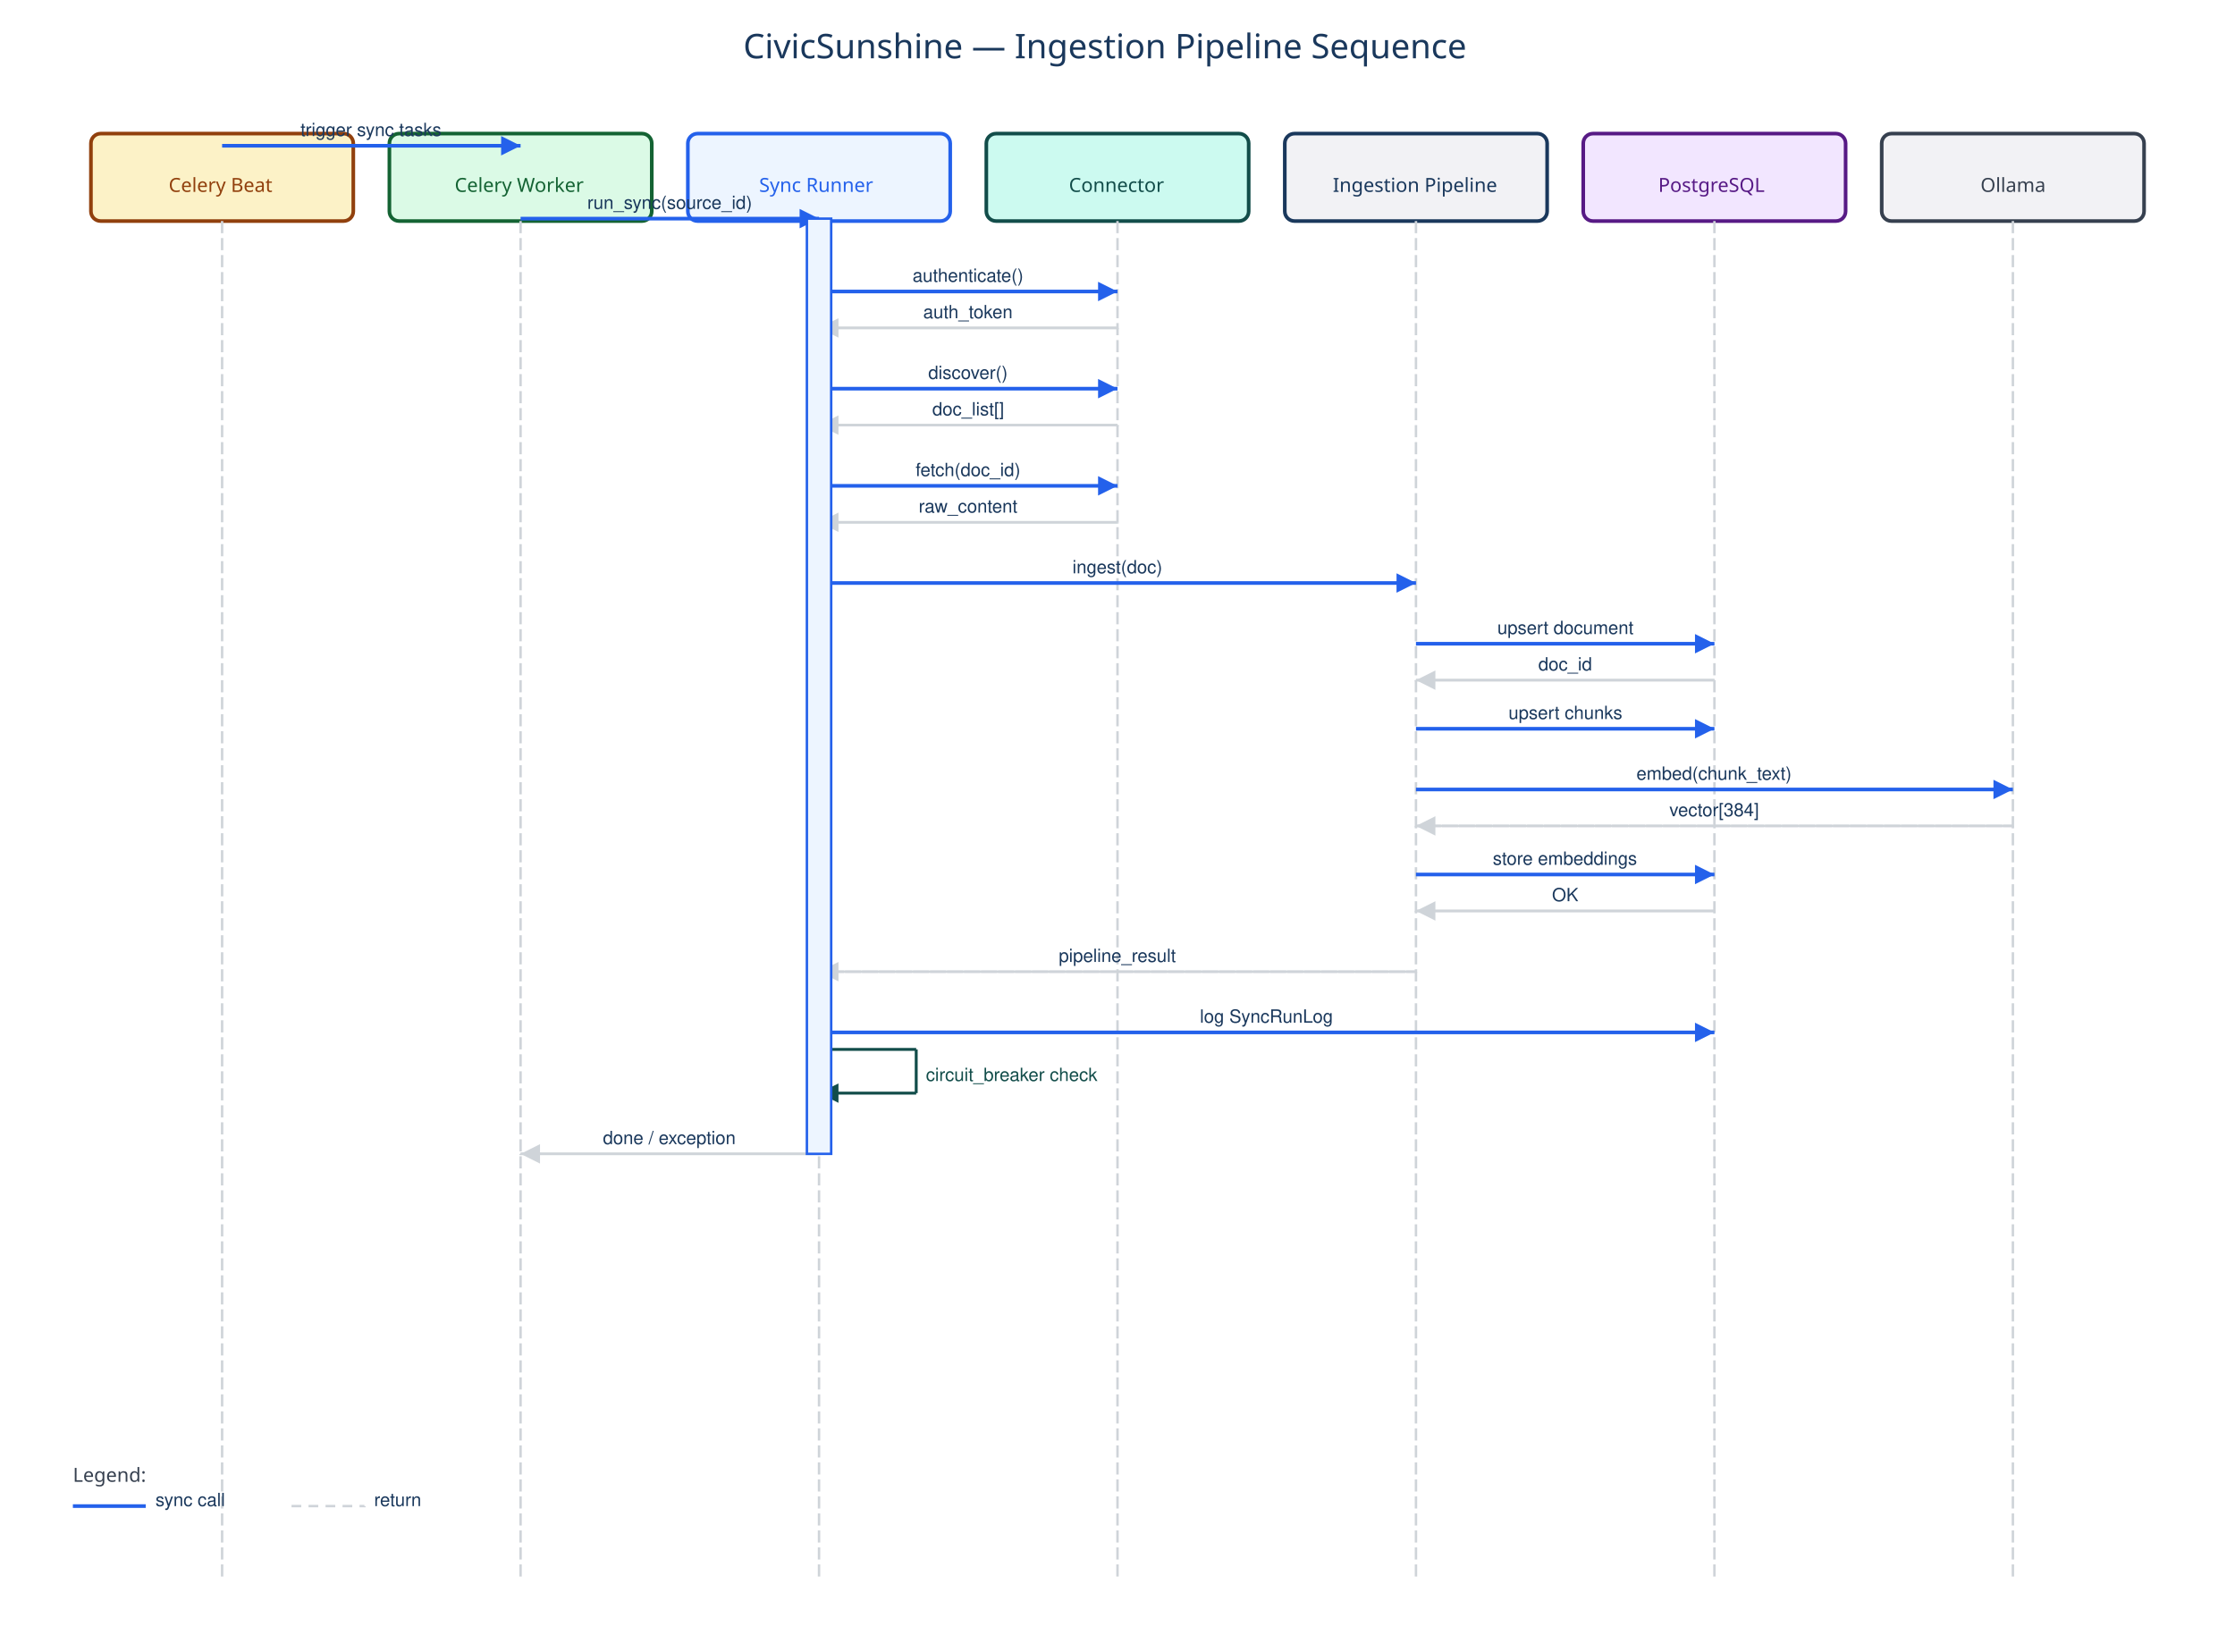
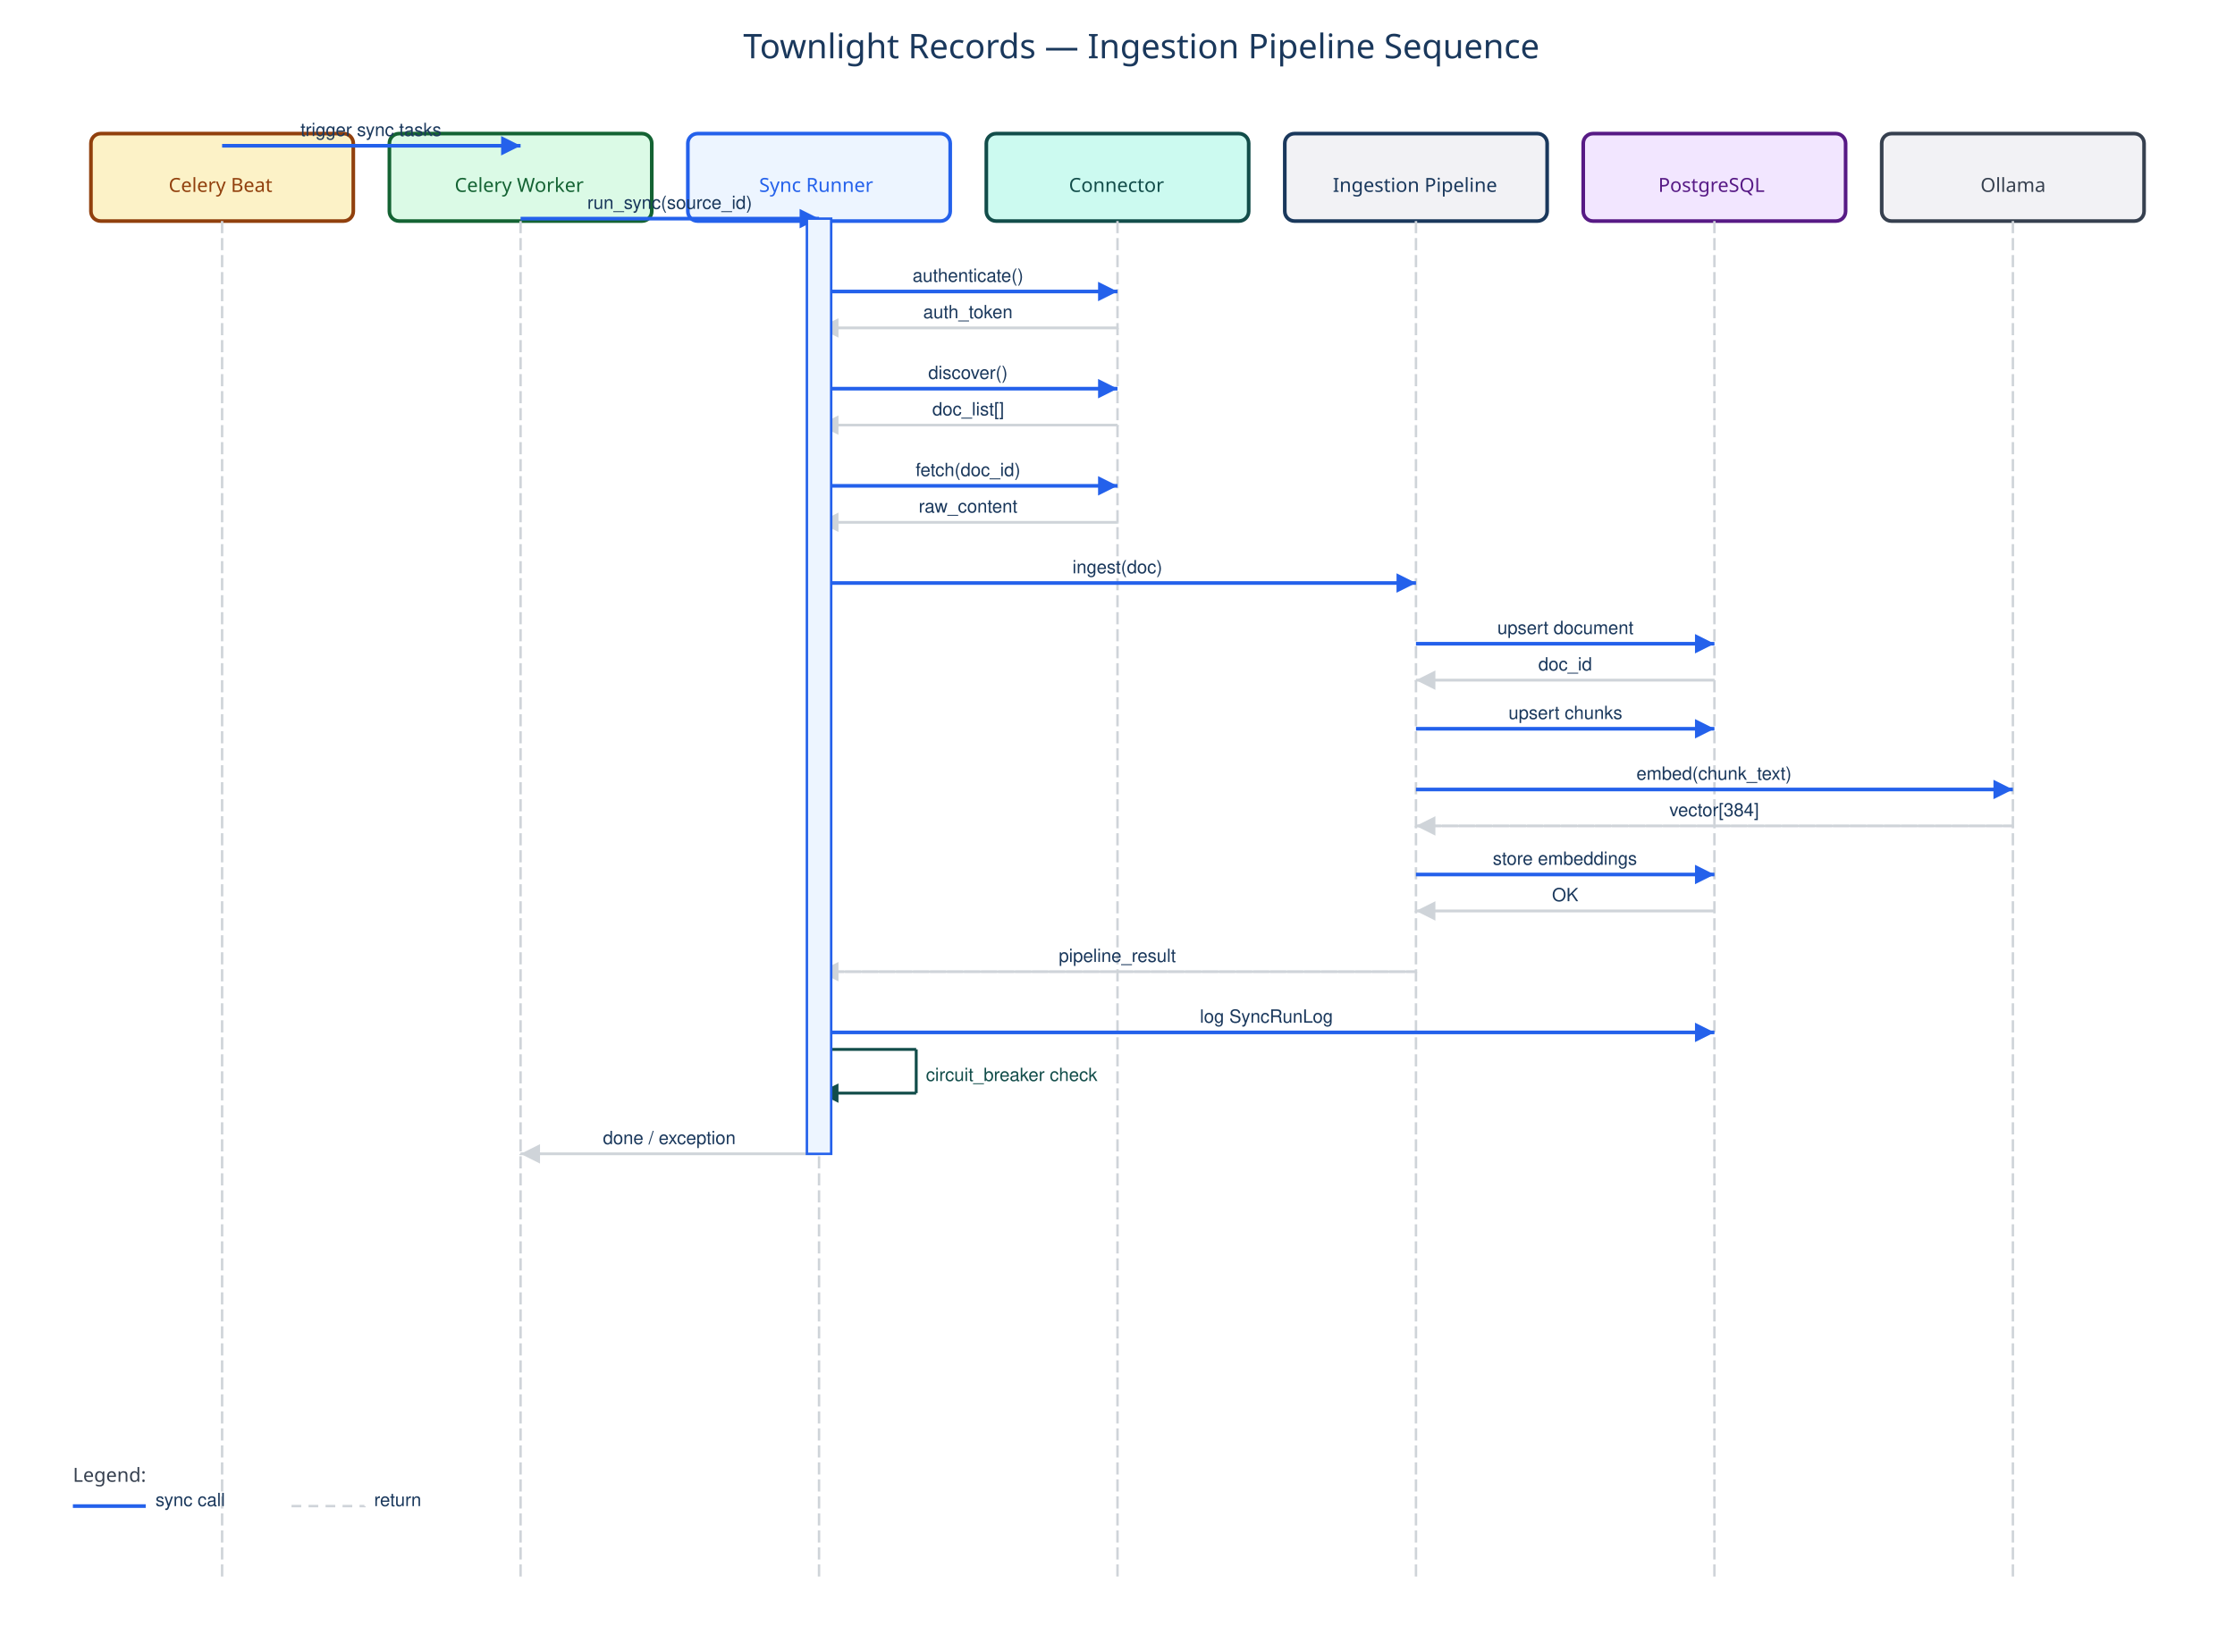
<svg xmlns="http://www.w3.org/2000/svg" width="920" height="680" preserveAspectRatio="xMinYMin meet" viewBox="0 0 920 680" version="1.0" fill-rule="evenodd">
  <clipPath id="clip">
    <rect x="0" y="0" width="920" height="680" />
  </clipPath>
  <g id="group" transform="scale(1,-1) translate(0,-680)" style="clip-path: url(#clip)">
    <g transform="">
      <rect x="0" y="0" width="920" height="680" style="stroke: none; stroke-linecap: butt; stroke-width: 1; fill: rgb(100%,100%,100%); fill-rule: evenodd;" />
-       <text x="305.951" y="656" style="font-family: Helvetica-Bold; font-size: 14px;fill: rgb(10%,22%,36%); stroke:none;" transform="translate(0,1312) scale(1,-1)">CivicSunshine — Ingestion Pipeline Sequence</text>
+       <text x="305.951" y="656" style="font-family: Helvetica-Bold; font-size: 14px;fill: rgb(10%,22%,36%); stroke:none;" transform="translate(0,1312) scale(1,-1)">Townlight Records — Ingestion Pipeline Sequence</text>
      <rect x="37.429" y="589" width="108" height="36" rx="4" ry="4" style="stroke: rgb(57%,25%,5%); stroke-linecap: butt; stroke-width: 1.5; fill: rgb(99%,95%,78%); fill-rule: evenodd;" />
      <text x="69.421" y="601" style="font-family: Helvetica-Bold; font-size: 8px;fill: rgb(57%,25%,5%); stroke:none;" transform="translate(0,1202) scale(1,-1)">Celery Beat</text>
      <rect x="160.286" y="589" width="108.0" height="36" rx="4" ry="4" style="stroke: rgb(8%,39%,20%); stroke-linecap: butt; stroke-width: 1.5; fill: rgb(86%,98%,90%); fill-rule: evenodd;" />
      <text x="187.166" y="601" style="font-family: Helvetica-Bold; font-size: 8px;fill: rgb(8%,39%,20%); stroke:none;" transform="translate(0,1202) scale(1,-1)">Celery Worker</text>
      <rect x="283.143" y="589" width="108.0" height="36" rx="4" ry="4" style="stroke: rgb(14%,38%,92%); stroke-linecap: butt; stroke-width: 1.5; fill: rgb(93%,96%,100%); fill-rule: evenodd;" />
      <text x="312.471" y="601" style="font-family: Helvetica-Bold; font-size: 8px;fill: rgb(14%,38%,92%); stroke:none;" transform="translate(0,1202) scale(1,-1)">Sync Runner</text>
      <rect x="406.0" y="589" width="108.0" height="36" rx="4" ry="4" style="stroke: rgb(7%,30%,29%); stroke-linecap: butt; stroke-width: 1.5; fill: rgb(80%,98%,94%); fill-rule: evenodd;" />
      <text x="440.0" y="601" style="font-family: Helvetica-Bold; font-size: 8px;fill: rgb(7%,30%,29%); stroke:none;" transform="translate(0,1202) scale(1,-1)">Connector</text>
      <rect x="528.857" y="589" width="108.0" height="36" rx="4" ry="4" style="stroke: rgb(10%,22%,36%); stroke-linecap: butt; stroke-width: 1.5; fill: rgb(95%,95%,96%); fill-rule: evenodd;" />
      <text x="548.625" y="601" style="font-family: Helvetica-Bold; font-size: 8px;fill: rgb(10%,22%,36%); stroke:none;" transform="translate(0,1202) scale(1,-1)">Ingestion Pipeline</text>
      <rect x="651.714" y="589" width="108.0" height="36" rx="4" ry="4" style="stroke: rgb(34%,10%,52%); stroke-linecap: butt; stroke-width: 1.5; fill: rgb(95%,90%,100%); fill-rule: evenodd;" />
      <text x="682.598" y="601" style="font-family: Helvetica-Bold; font-size: 8px;fill: rgb(34%,10%,52%); stroke:none;" transform="translate(0,1202) scale(1,-1)">PostgreSQL</text>
      <rect x="774.571" y="589" width="108.0" height="36" rx="4" ry="4" style="stroke: rgb(21%,25%,31%); stroke-linecap: butt; stroke-width: 1.5; fill: rgb(95%,95%,96%); fill-rule: evenodd;" />
      <text x="815.231" y="601" style="font-family: Helvetica-Bold; font-size: 8px;fill: rgb(21%,25%,31%); stroke:none;" transform="translate(0,1202) scale(1,-1)">Ollama</text>
      <path d="M 91.429,589 L 91.429,30 Z" style="stroke: rgb(81%,83%,85%); stroke-linecap: butt; stroke-width: 1; stroke-dasharray: 4, 3;" />
      <path d="M 214.286,589 L 214.286,30 Z" style="stroke: rgb(81%,83%,85%); stroke-linecap: butt; stroke-width: 1; stroke-dasharray: 4, 3;" />
      <path d="M 337.143,589 L 337.143,30 Z" style="stroke: rgb(81%,83%,85%); stroke-linecap: butt; stroke-width: 1; stroke-dasharray: 4, 3;" />
      <path d="M 460,589 L 460,30 Z" style="stroke: rgb(81%,83%,85%); stroke-linecap: butt; stroke-width: 1; stroke-dasharray: 4, 3;" />
      <path d="M 582.857,589 L 582.857,30 Z" style="stroke: rgb(81%,83%,85%); stroke-linecap: butt; stroke-width: 1; stroke-dasharray: 4, 3;" />
      <path d="M 705.714,589 L 705.714,30 Z" style="stroke: rgb(81%,83%,85%); stroke-linecap: butt; stroke-width: 1; stroke-dasharray: 4, 3;" />
      <path d="M 828.571,589 L 828.571,30 Z" style="stroke: rgb(81%,83%,85%); stroke-linecap: butt; stroke-width: 1; stroke-dasharray: 4, 3;" />
      <g transform="">
        <path d="M 91.429,620 L 214.286,620 Z" style="stroke: rgb(14%,38%,92%); stroke-linecap: butt; stroke-width: 1.5;" />
        <polygon points="214.286 620, 206.286 624, 206.286 616" style="stroke: rgb(14%,38%,92%); stroke-linecap: butt; stroke-width: 0; fill: rgb(14%,38%,92%); fill-rule: evenodd;" />
      </g>
      <text x="123.682" y="624" style="font-family: Helvetica; font-size: 7.5px;fill: rgb(10%,22%,36%); stroke:none;" transform="translate(0,1248) scale(1,-1)">trigger sync tasks</text>
      <g transform="">
        <path d="M 214.286,590 L 337.143,590 Z" style="stroke: rgb(14%,38%,92%); stroke-linecap: butt; stroke-width: 1.5;" />
        <polygon points="337.143 590, 329.143 594, 329.143 586" style="stroke: rgb(14%,38%,92%); stroke-linecap: butt; stroke-width: 0; fill: rgb(14%,38%,92%); fill-rule: evenodd;" />
      </g>
      <text x="241.747" y="594" style="font-family: Helvetica; font-size: 7.5px;fill: rgb(10%,22%,36%); stroke:none;" transform="translate(0,1188) scale(1,-1)">run_sync(source_id)</text>
      <g transform="">
        <path d="M 337.143,560 L 460,560 Z" style="stroke: rgb(14%,38%,92%); stroke-linecap: butt; stroke-width: 1.5;" />
        <polygon points="460 560, 452 564, 452 556" style="stroke: rgb(14%,38%,92%); stroke-linecap: butt; stroke-width: 0; fill: rgb(14%,38%,92%); fill-rule: evenodd;" />
      </g>
      <text x="375.644" y="564" style="font-family: Helvetica; font-size: 7.5px;fill: rgb(10%,22%,36%); stroke:none;" transform="translate(0,1128) scale(1,-1)">authenticate()</text>
      <path d="M 460,545 L 337.143,545 Z" style="stroke: rgb(81%,83%,85%); stroke-linecap: butt; stroke-width: 1; stroke-dasharray: 4, 3;" />
      <g transform="">
        <path d="M 460,545 L 337.143,545 Z" style="stroke: rgb(81%,83%,85%); stroke-linecap: butt; stroke-width: 1;" />
        <polygon points="337.143 545, 345.143 541, 345.143 549" style="stroke: rgb(81%,83%,85%); stroke-linecap: butt; stroke-width: 0; fill: rgb(81%,83%,85%); fill-rule: evenodd;" />
      </g>
      <text x="380.016" y="549" style="font-family: Helvetica; font-size: 7.5px;fill: rgb(10%,22%,36%); stroke:none;" transform="translate(0,1098) scale(1,-1)">auth_token</text>
      <g transform="">
        <path d="M 337.143,520 L 460,520 Z" style="stroke: rgb(14%,38%,92%); stroke-linecap: butt; stroke-width: 1.5;" />
        <polygon points="460 520, 452 524, 452 516" style="stroke: rgb(14%,38%,92%); stroke-linecap: butt; stroke-width: 0; fill: rgb(14%,38%,92%); fill-rule: evenodd;" />
      </g>
      <text x="382.113" y="524" style="font-family: Helvetica; font-size: 7.5px;fill: rgb(10%,22%,36%); stroke:none;" transform="translate(0,1048) scale(1,-1)">discover()</text>
      <path d="M 460,505 L 337.143,505 Z" style="stroke: rgb(81%,83%,85%); stroke-linecap: butt; stroke-width: 1; stroke-dasharray: 4, 3;" />
      <g transform="">
        <path d="M 460,505 L 337.143,505 Z" style="stroke: rgb(81%,83%,85%); stroke-linecap: butt; stroke-width: 1;" />
        <polygon points="337.143 505, 345.143 501, 345.143 509" style="stroke: rgb(81%,83%,85%); stroke-linecap: butt; stroke-width: 0; fill: rgb(81%,83%,85%); fill-rule: evenodd;" />
      </g>
      <text x="383.774" y="509" style="font-family: Helvetica; font-size: 7.5px;fill: rgb(10%,22%,36%); stroke:none;" transform="translate(0,1018) scale(1,-1)">doc_list[]</text>
      <g transform="">
        <path d="M 337.143,480 L 460,480 Z" style="stroke: rgb(14%,38%,92%); stroke-linecap: butt; stroke-width: 1.5;" />
        <polygon points="460 480, 452 484, 452 476" style="stroke: rgb(14%,38%,92%); stroke-linecap: butt; stroke-width: 0; fill: rgb(14%,38%,92%); fill-rule: evenodd;" />
      </g>
      <text x="376.896" y="484" style="font-family: Helvetica; font-size: 7.5px;fill: rgb(10%,22%,36%); stroke:none;" transform="translate(0,968) scale(1,-1)">fetch(doc_id)</text>
      <path d="M 460,465 L 337.143,465 Z" style="stroke: rgb(81%,83%,85%); stroke-linecap: butt; stroke-width: 1; stroke-dasharray: 4, 3;" />
      <g transform="">
        <path d="M 460,465 L 337.143,465 Z" style="stroke: rgb(81%,83%,85%); stroke-linecap: butt; stroke-width: 1;" />
        <polygon points="337.143 465, 345.143 461, 345.143 469" style="stroke: rgb(81%,83%,85%); stroke-linecap: butt; stroke-width: 0; fill: rgb(81%,83%,85%); fill-rule: evenodd;" />
      </g>
      <text x="378.145" y="469" style="font-family: Helvetica; font-size: 7.5px;fill: rgb(10%,22%,36%); stroke:none;" transform="translate(0,938) scale(1,-1)">raw_content</text>
      <g transform="">
        <path d="M 337.143,440 L 582.857,440 Z" style="stroke: rgb(14%,38%,92%); stroke-linecap: butt; stroke-width: 1.5;" />
        <polygon points="582.857 440, 574.857 444, 574.857 436" style="stroke: rgb(14%,38%,92%); stroke-linecap: butt; stroke-width: 0; fill: rgb(14%,38%,92%); fill-rule: evenodd;" />
      </g>
      <text x="441.452" y="444" style="font-family: Helvetica; font-size: 7.5px;fill: rgb(10%,22%,36%); stroke:none;" transform="translate(0,888) scale(1,-1)">ingest(doc)</text>
      <g transform="">
        <path d="M 582.857,415 L 705.714,415 Z" style="stroke: rgb(14%,38%,92%); stroke-linecap: butt; stroke-width: 1.5;" />
        <polygon points="705.714 415, 697.714 419, 697.714 411" style="stroke: rgb(14%,38%,92%); stroke-linecap: butt; stroke-width: 0; fill: rgb(14%,38%,92%); fill-rule: evenodd;" />
      </g>
      <text x="616.356" y="419" style="font-family: Helvetica; font-size: 7.5px;fill: rgb(10%,22%,36%); stroke:none;" transform="translate(0,838) scale(1,-1)">upsert document</text>
      <path d="M 705.714,400 L 582.857,400 Z" style="stroke: rgb(81%,83%,85%); stroke-linecap: butt; stroke-width: 1; stroke-dasharray: 4, 3;" />
      <g transform="">
        <path d="M 705.714,400 L 582.857,400 Z" style="stroke: rgb(81%,83%,85%); stroke-linecap: butt; stroke-width: 1;" />
        <polygon points="582.857 400, 590.857 396, 590.857 404" style="stroke: rgb(81%,83%,85%); stroke-linecap: butt; stroke-width: 0; fill: rgb(81%,83%,85%); fill-rule: evenodd;" />
      </g>
      <text x="633.238" y="404" style="font-family: Helvetica; font-size: 7.5px;fill: rgb(10%,22%,36%); stroke:none;" transform="translate(0,808) scale(1,-1)">doc_id</text>
      <g transform="">
        <path d="M 582.857,380 L 705.714,380 Z" style="stroke: rgb(14%,38%,92%); stroke-linecap: butt; stroke-width: 1.5;" />
        <polygon points="705.714 380, 697.714 384, 697.714 376" style="stroke: rgb(14%,38%,92%); stroke-linecap: butt; stroke-width: 0; fill: rgb(14%,38%,92%); fill-rule: evenodd;" />
      </g>
      <text x="620.942" y="384" style="font-family: Helvetica; font-size: 7.5px;fill: rgb(10%,22%,36%); stroke:none;" transform="translate(0,768) scale(1,-1)">upsert chunks</text>
      <g transform="">
        <path d="M 582.857,355 L 828.571,355 Z" style="stroke: rgb(14%,38%,92%); stroke-linecap: butt; stroke-width: 1.5;" />
        <polygon points="828.571 355, 820.571 359, 820.571 351" style="stroke: rgb(14%,38%,92%); stroke-linecap: butt; stroke-width: 0; fill: rgb(14%,38%,92%); fill-rule: evenodd;" />
      </g>
      <text x="673.618" y="359" style="font-family: Helvetica; font-size: 7.5px;fill: rgb(10%,22%,36%); stroke:none;" transform="translate(0,718) scale(1,-1)">embed(chunk_text)</text>
      <path d="M 828.571,340 L 582.857,340 Z" style="stroke: rgb(81%,83%,85%); stroke-linecap: butt; stroke-width: 1; stroke-dasharray: 4, 3;" />
      <g transform="">
        <path d="M 828.571,340 L 582.857,340 Z" style="stroke: rgb(81%,83%,85%); stroke-linecap: butt; stroke-width: 1;" />
        <polygon points="582.857 340, 590.857 336, 590.857 344" style="stroke: rgb(81%,83%,85%); stroke-linecap: butt; stroke-width: 0; fill: rgb(81%,83%,85%); fill-rule: evenodd;" />
      </g>
      <text x="687.163" y="344" style="font-family: Helvetica; font-size: 7.5px;fill: rgb(10%,22%,36%); stroke:none;" transform="translate(0,688) scale(1,-1)">vector[384]</text>
      <g transform="">
        <path d="M 582.857,320 L 705.714,320 Z" style="stroke: rgb(14%,38%,92%); stroke-linecap: butt; stroke-width: 1.5;" />
        <polygon points="705.714 320, 697.714 324, 697.714 316" style="stroke: rgb(14%,38%,92%); stroke-linecap: butt; stroke-width: 0; fill: rgb(14%,38%,92%); fill-rule: evenodd;" />
      </g>
      <text x="614.481" y="324" style="font-family: Helvetica; font-size: 7.5px;fill: rgb(10%,22%,36%); stroke:none;" transform="translate(0,648) scale(1,-1)">store embeddings</text>
      <path d="M 705.714,305 L 582.857,305 Z" style="stroke: rgb(81%,83%,85%); stroke-linecap: butt; stroke-width: 1; stroke-dasharray: 4, 3;" />
      <g transform="">
        <path d="M 705.714,305 L 582.857,305 Z" style="stroke: rgb(81%,83%,85%); stroke-linecap: butt; stroke-width: 1;" />
        <polygon points="582.857 305, 590.857 301, 590.857 309" style="stroke: rgb(81%,83%,85%); stroke-linecap: butt; stroke-width: 0; fill: rgb(81%,83%,85%); fill-rule: evenodd;" />
      </g>
      <text x="638.867" y="309" style="font-family: Helvetica; font-size: 7.5px;fill: rgb(10%,22%,36%); stroke:none;" transform="translate(0,618) scale(1,-1)">OK</text>
      <path d="M 582.857,280 L 337.143,280 Z" style="stroke: rgb(81%,83%,85%); stroke-linecap: butt; stroke-width: 1; stroke-dasharray: 4, 3;" />
      <g transform="">
        <path d="M 582.857,280 L 337.143,280 Z" style="stroke: rgb(81%,83%,85%); stroke-linecap: butt; stroke-width: 1;" />
        <polygon points="337.143 280, 345.143 276, 345.143 284" style="stroke: rgb(81%,83%,85%); stroke-linecap: butt; stroke-width: 0; fill: rgb(81%,83%,85%); fill-rule: evenodd;" />
      </g>
      <text x="435.824" y="284" style="font-family: Helvetica; font-size: 7.5px;fill: rgb(10%,22%,36%); stroke:none;" transform="translate(0,568) scale(1,-1)">pipeline_result</text>
      <g transform="">
        <path d="M 337.143,255 L 705.714,255 Z" style="stroke: rgb(14%,38%,92%); stroke-linecap: butt; stroke-width: 1.5;" />
        <polygon points="705.714 255, 697.714 259, 697.714 251" style="stroke: rgb(14%,38%,92%); stroke-linecap: butt; stroke-width: 0; fill: rgb(14%,38%,92%); fill-rule: evenodd;" />
      </g>
      <text x="493.915" y="259" style="font-family: Helvetica; font-size: 7.5px;fill: rgb(10%,22%,36%); stroke:none;" transform="translate(0,518) scale(1,-1)">log SyncRunLog</text>
      <path d="M 337.143,248 L 377.143,248 Z" style="stroke: rgb(7%,30%,29%); stroke-linecap: butt; stroke-width: 1.2;" />
      <path d="M 377.143,248 L 377.143,230 Z" style="stroke: rgb(7%,30%,29%); stroke-linecap: butt; stroke-width: 1.2;" />
      <g transform="">
        <path d="M 377.143,230 L 337.143,230 Z" style="stroke: rgb(7%,30%,29%); stroke-linecap: butt; stroke-width: 1.2;" />
        <polygon points="337.143 230, 345.143 226, 345.143 234" style="stroke: rgb(7%,30%,29%); stroke-linecap: butt; stroke-width: 0; fill: rgb(7%,30%,29%); fill-rule: evenodd;" />
      </g>
      <text x="381.143" y="235" style="font-family: Helvetica; font-size: 7.5px;fill: rgb(7%,30%,29%); stroke:none;" transform="translate(0,470) scale(1,-1)">circuit_breaker check</text>
      <path d="M 337.143,205 L 214.286,205 Z" style="stroke: rgb(81%,83%,85%); stroke-linecap: butt; stroke-width: 1; stroke-dasharray: 4, 3;" />
      <g transform="">
        <path d="M 337.143,205 L 214.286,205 Z" style="stroke: rgb(81%,83%,85%); stroke-linecap: butt; stroke-width: 1;" />
        <polygon points="214.286 205, 222.286 201, 222.286 209" style="stroke: rgb(81%,83%,85%); stroke-linecap: butt; stroke-width: 0; fill: rgb(81%,83%,85%); fill-rule: evenodd;" />
      </g>
      <text x="248.197" y="209" style="font-family: Helvetica; font-size: 7.5px;fill: rgb(10%,22%,36%); stroke:none;" transform="translate(0,418) scale(1,-1)">done / exception</text>
      <rect x="332.143" y="205" width="10.0" height="385" style="stroke: rgb(14%,38%,92%); stroke-linecap: butt; stroke-width: 1; fill: rgb(93%,96%,100%); fill-rule: evenodd;" />
      <text x="30" y="70" style="font-family: Helvetica-Bold; font-size: 8px;fill: rgb(21%,25%,31%); stroke:none;" transform="translate(0,140) scale(1,-1)">Legend:</text>
      <path d="M 30,60 L 60,60 Z" style="stroke: rgb(14%,38%,92%); stroke-linecap: butt; stroke-width: 1.5;" />
      <text x="64" y="60" style="font-family: Helvetica; font-size: 7.5px;fill: rgb(10%,22%,36%); stroke:none;" transform="translate(0,120) scale(1,-1)">sync call</text>
      <path d="M 120,60 L 150,60 Z" style="stroke: rgb(81%,83%,85%); stroke-linecap: butt; stroke-width: 1; stroke-dasharray: 4, 3;" />
      <text x="154" y="60" style="font-family: Helvetica; font-size: 7.5px;fill: rgb(10%,22%,36%); stroke:none;" transform="translate(0,120) scale(1,-1)">return</text>
    </g>
  </g>
</svg>
